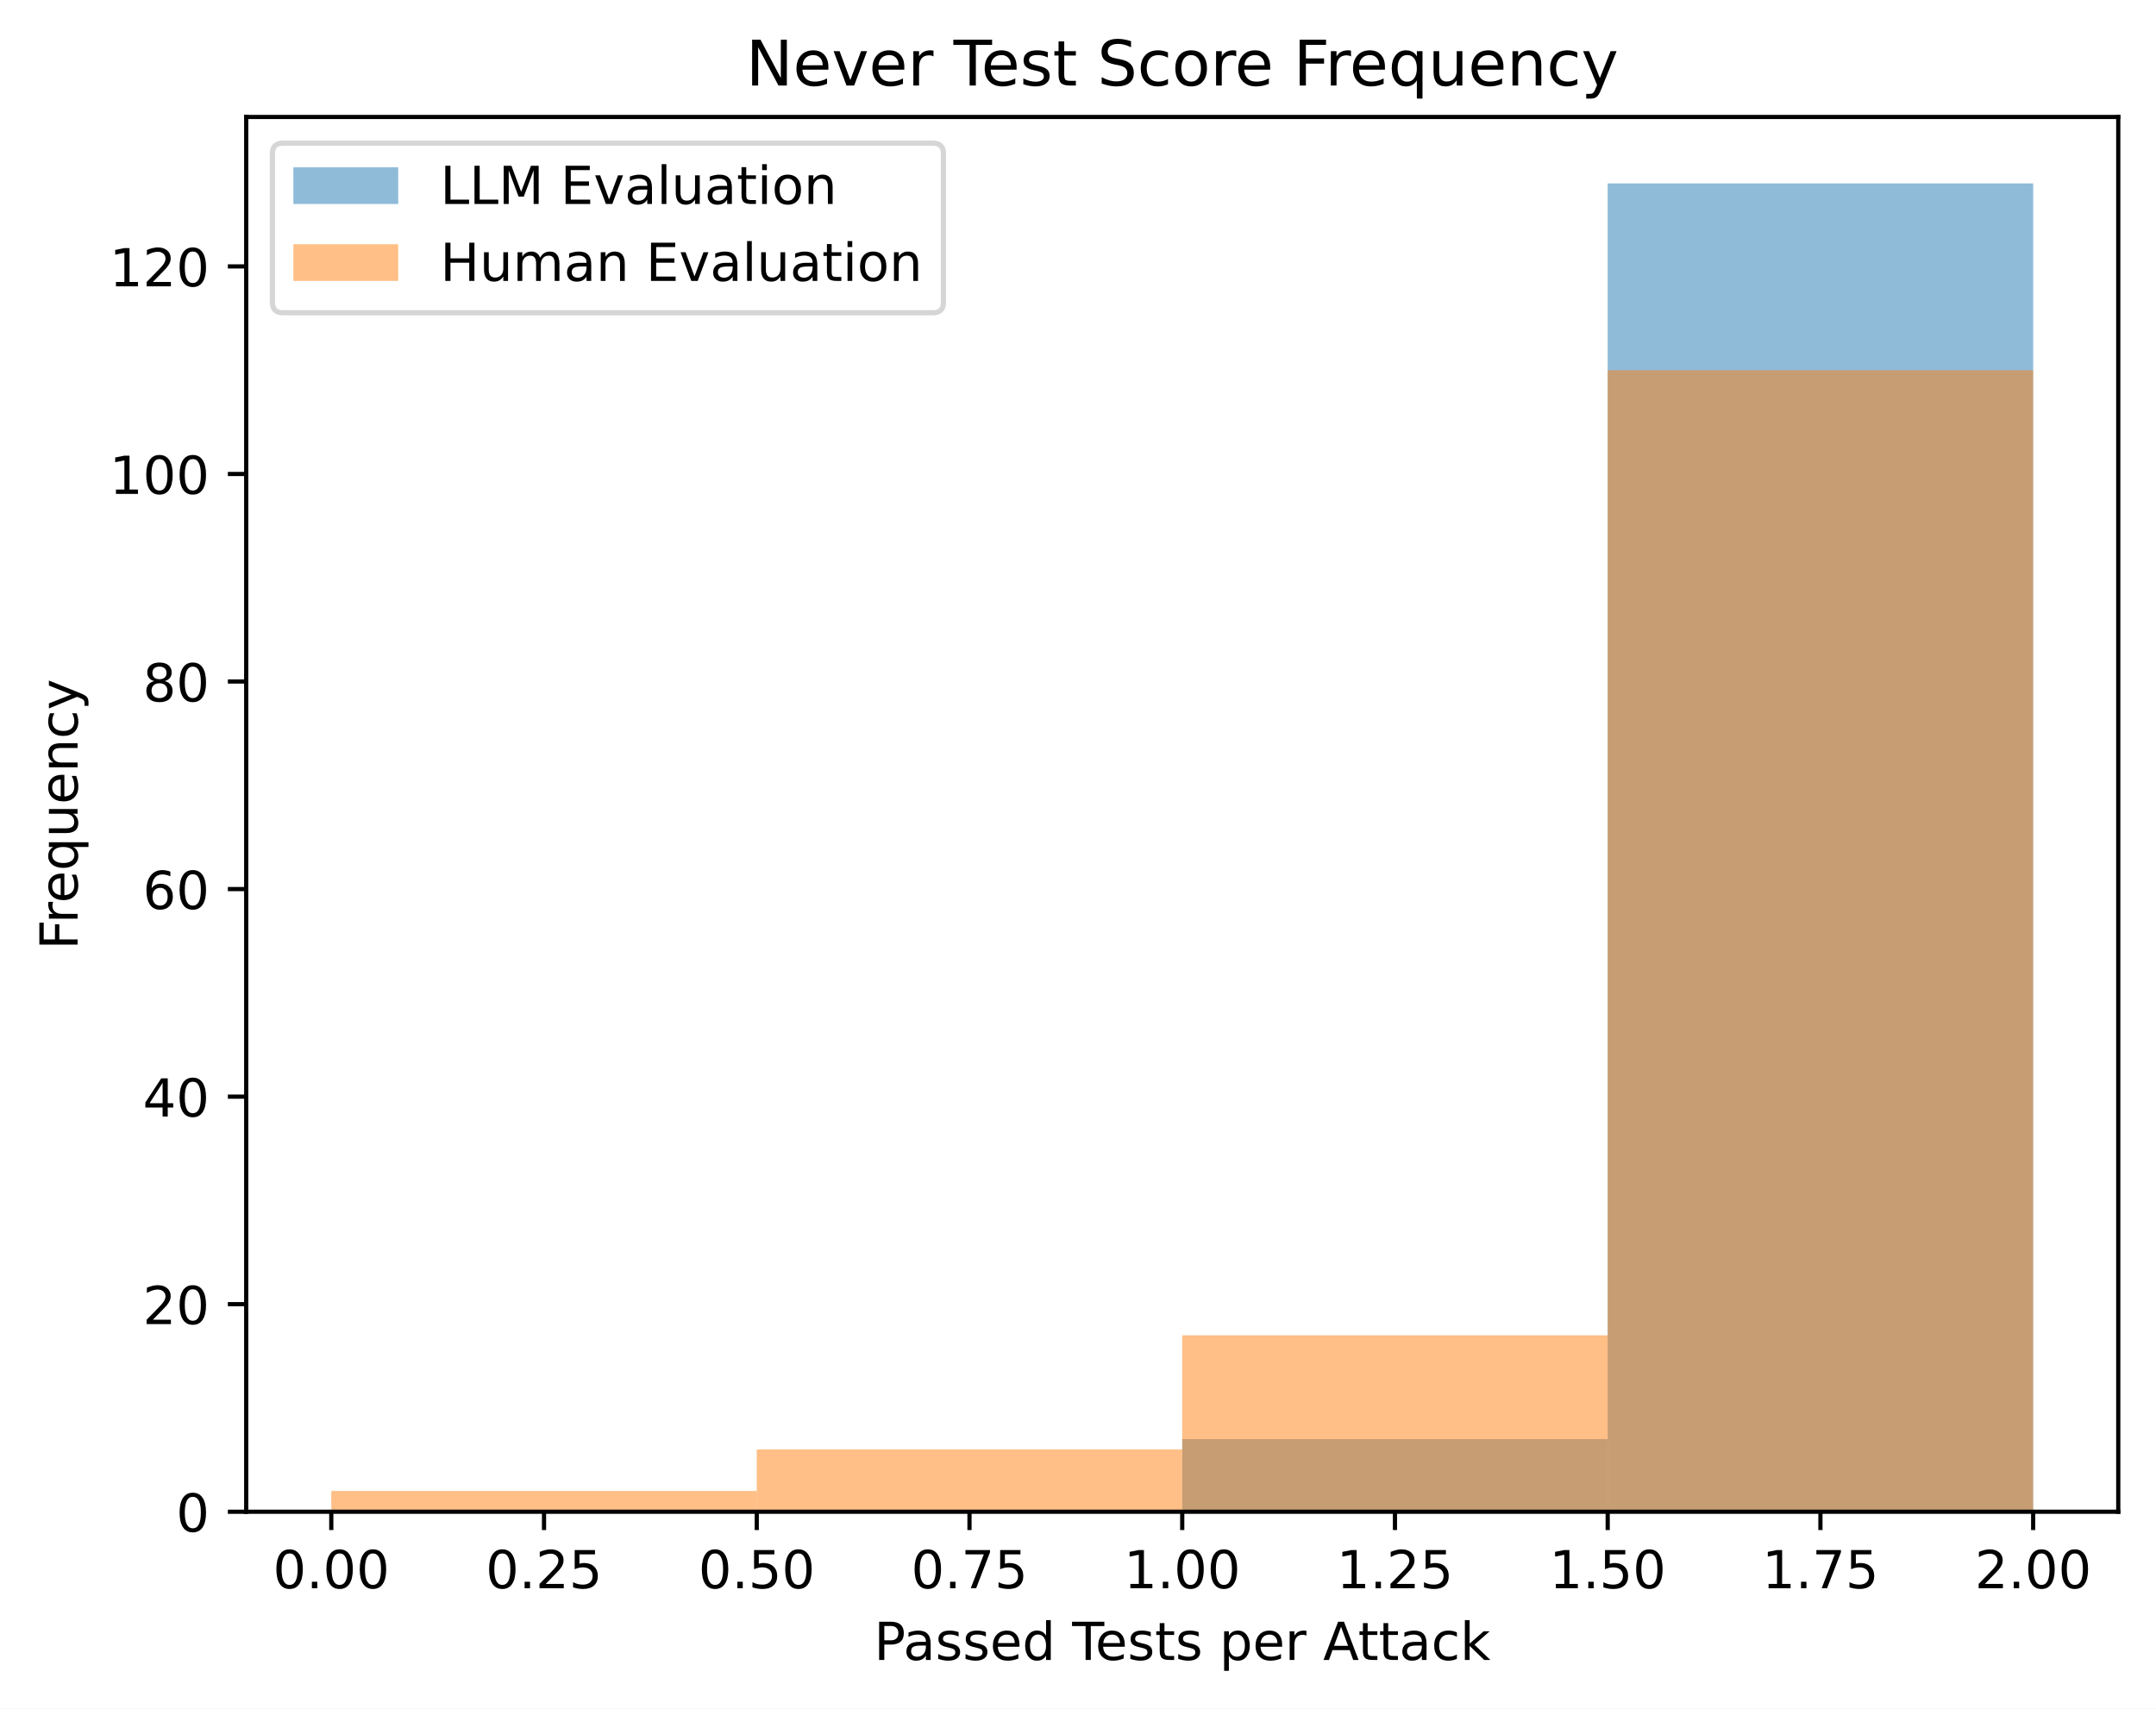
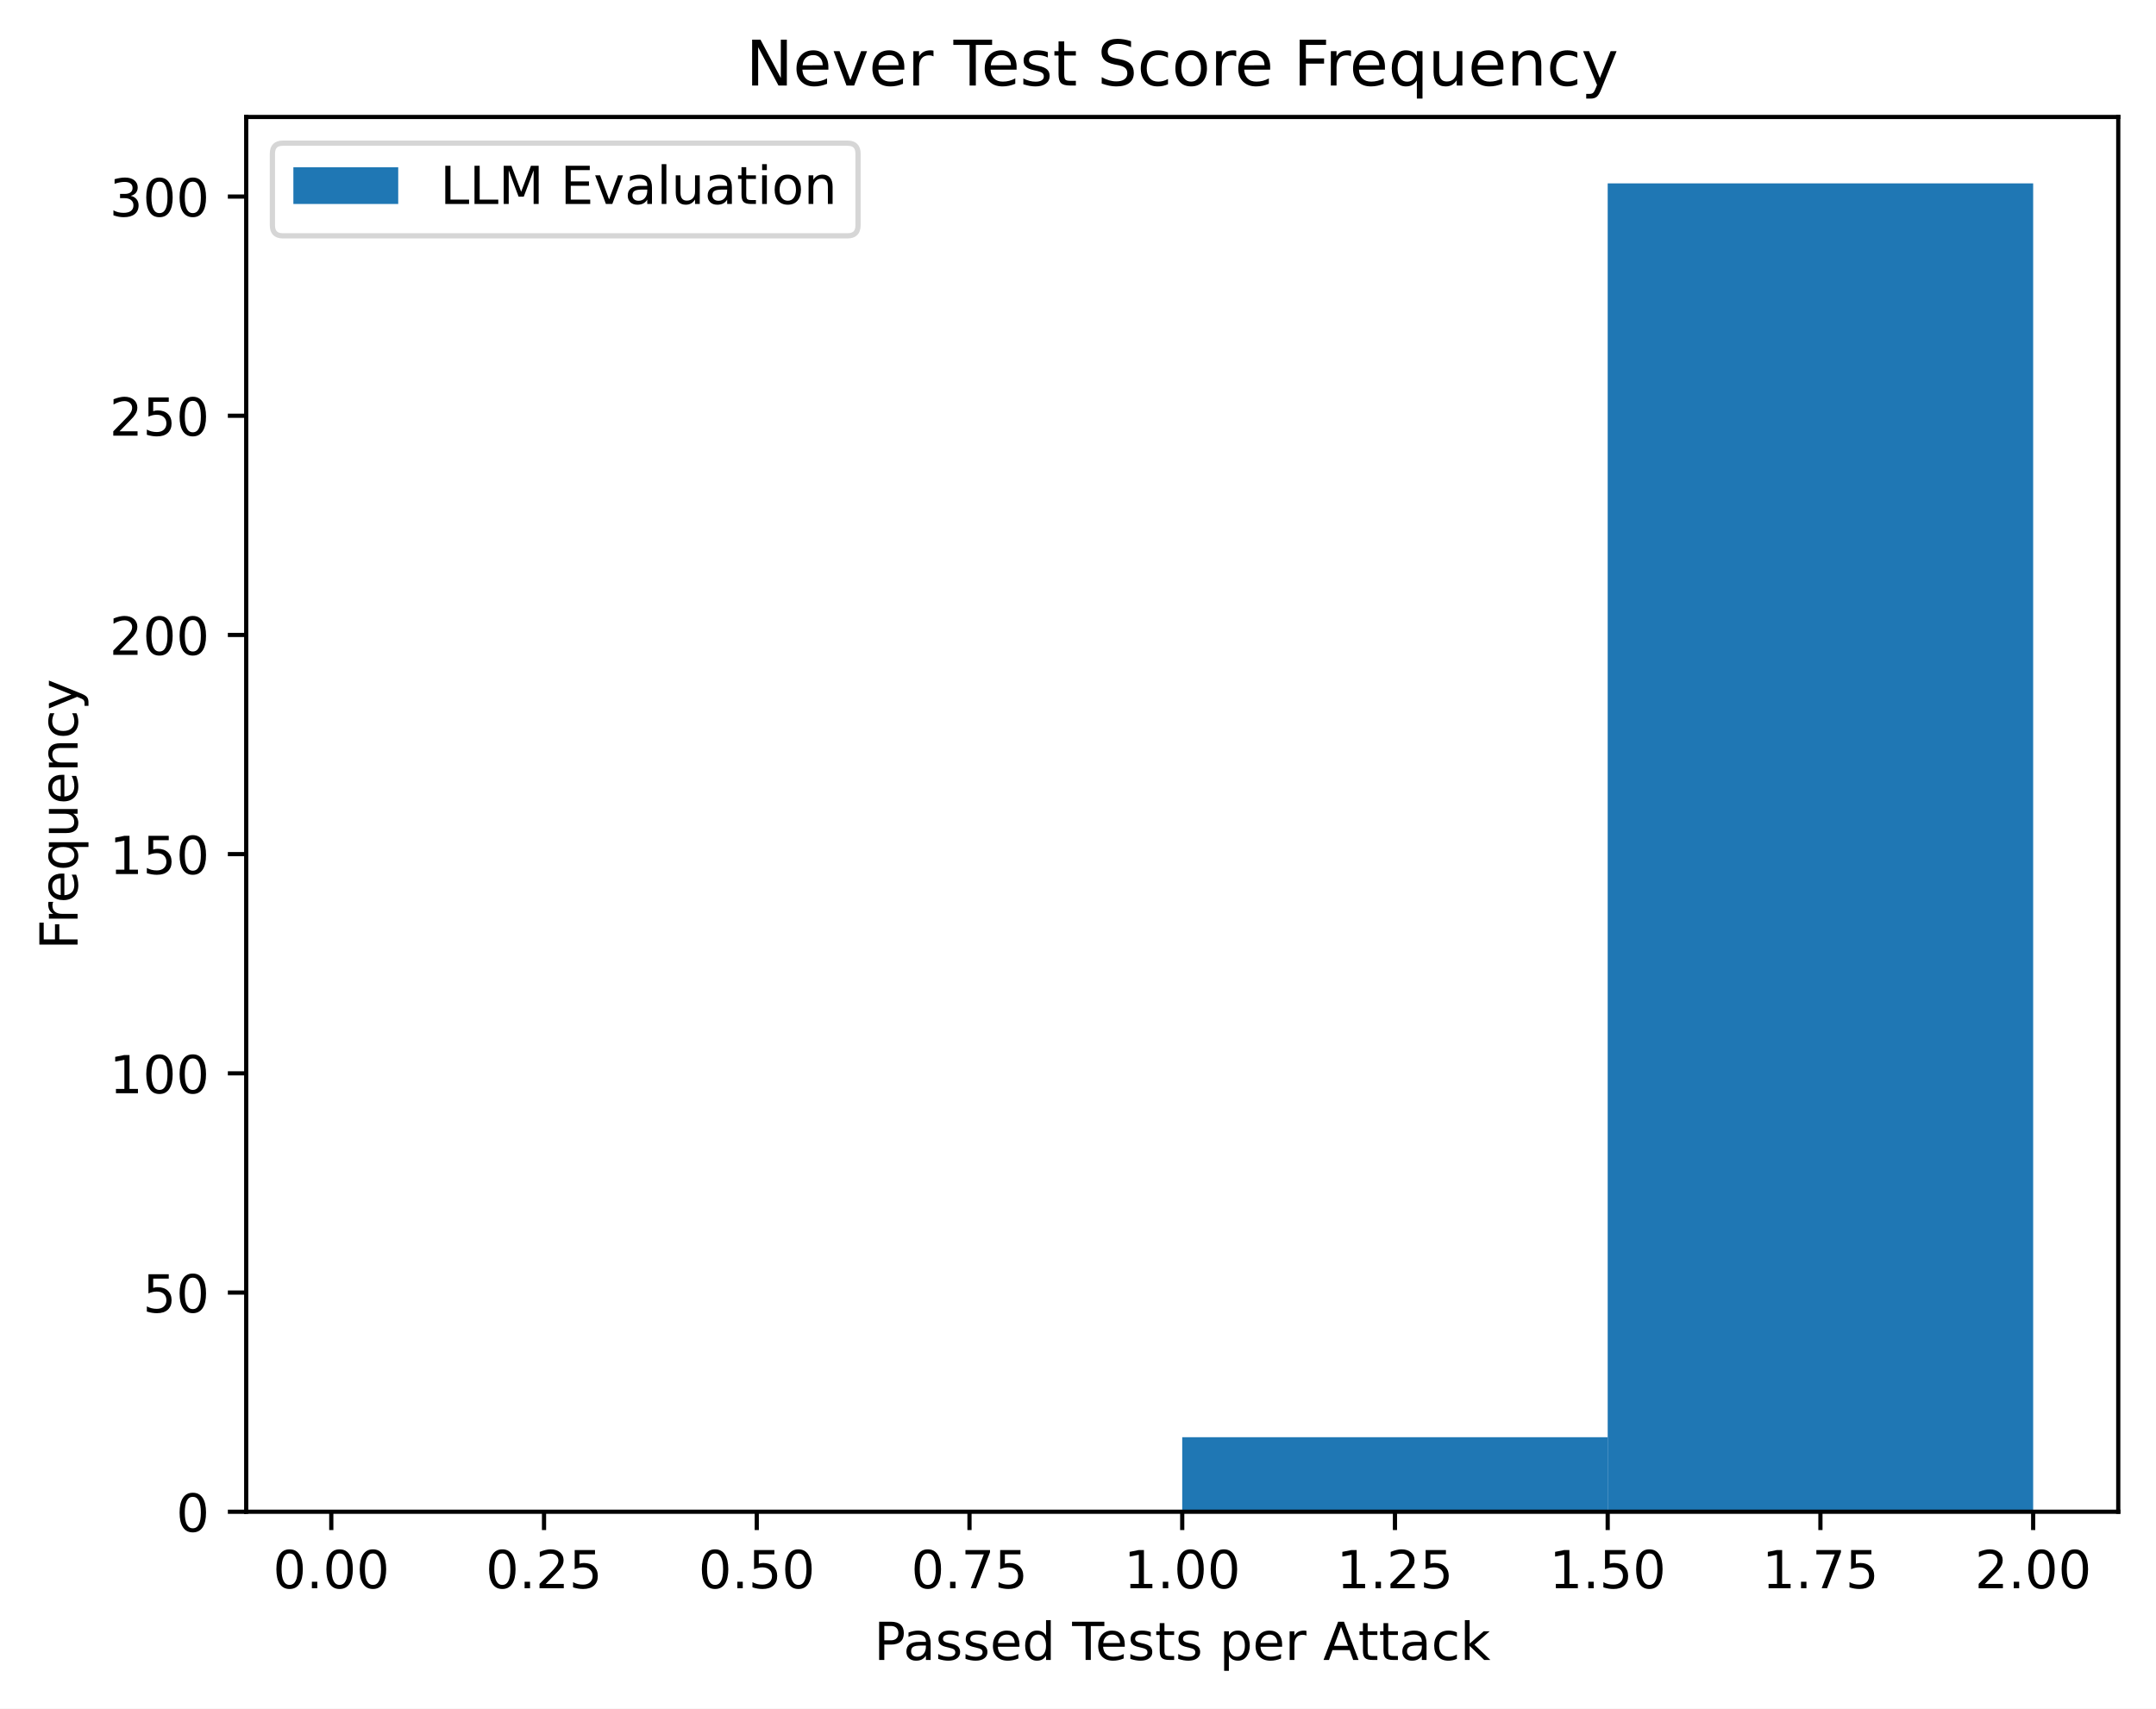
<svg xmlns="http://www.w3.org/2000/svg" xmlns:xlink="http://www.w3.org/1999/xlink" width="411.286pt" height="325.986pt" viewBox="0 0 411.286 325.986" version="1.1">
  <defs>
    <style type="text/css">*{stroke-linejoin: round; stroke-linecap: butt}</style>
  </defs>
  <g id="figure_1">
    <g id="patch_1">
      <path d="M 0 325.986  L 411.286 325.986  L 411.286 0  L 0 0  z " style="fill: #ffffff" />
    </g>
    <g id="axes_1">
      <g id="patch_2">
        <path d="M 46.966 288.43  L 404.086 288.43  L 404.086 22.318  L 46.966 22.318  z " style="fill: #ffffff" />
      </g>
      <g id="patch_3">
-         <path d="M 63.198 288.43  L 144.362 288.43  L 144.362 288.43  L 63.198 288.43  z " clip-path="url(#p477d1be147)" style="fill: #1f77b4; opacity: 0.5" />
+         <path d="M 63.198 288.43  L 144.362 288.43  L 144.362 288.43  L 63.198 288.43  z " clip-path="url(#p16e3750509)" style="fill: #1f77b4" />
      </g>
      <g id="patch_4">
-         <path d="M 144.362 288.43  L 225.526 288.43  L 225.526 288.43  L 144.362 288.43  z " clip-path="url(#p477d1be147)" style="fill: #1f77b4; opacity: 0.5" />
+         <path d="M 144.362 288.43  L 225.526 288.43  L 225.526 288.43  L 144.362 288.43  z " clip-path="url(#p16e3750509)" style="fill: #1f77b4" />
      </g>
      <g id="patch_5">
-         <path d="M 225.526 288.43  L 306.689 288.43  L 306.689 274.57  L 225.526 274.57  z " clip-path="url(#p477d1be147)" style="fill: #1f77b4; opacity: 0.5" />
+         <path d="M 225.526 288.43  L 306.689 288.43  L 306.689 274.211  L 225.526 274.211  z " clip-path="url(#p16e3750509)" style="fill: #1f77b4" />
      </g>
      <g id="patch_6">
-         <path d="M 306.689 288.43  L 387.853 288.43  L 387.853 34.99  L 306.689 34.99  z " clip-path="url(#p477d1be147)" style="fill: #1f77b4; opacity: 0.5" />
-       </g>
-       <g id="patch_7">
-         <path d="M 63.198 288.43  L 144.362 288.43  L 144.362 284.47  L 63.198 284.47  z " clip-path="url(#p477d1be147)" style="fill: #ff7f0e; opacity: 0.5" />
-       </g>
-       <g id="patch_8">
-         <path d="M 144.362 288.43  L 225.526 288.43  L 225.526 276.55  L 144.362 276.55  z " clip-path="url(#p477d1be147)" style="fill: #ff7f0e; opacity: 0.5" />
-       </g>
-       <g id="patch_9">
-         <path d="M 225.526 288.43  L 306.689 288.43  L 306.689 254.77  L 225.526 254.77  z " clip-path="url(#p477d1be147)" style="fill: #ff7f0e; opacity: 0.5" />
-       </g>
-       <g id="patch_10">
-         <path d="M 306.689 288.43  L 387.853 288.43  L 387.853 70.63  L 306.689 70.63  z " clip-path="url(#p477d1be147)" style="fill: #ff7f0e; opacity: 0.5" />
+         <path d="M 306.689 288.43  L 387.853 288.43  L 387.853 34.99  L 306.689 34.99  z " clip-path="url(#p16e3750509)" style="fill: #1f77b4" />
      </g>
      <g id="matplotlib.axis_1">
        <g id="xtick_1">
          <g id="line2d_1">
            <defs>
-               <path id="m9953d034be" d="M 0 0  L 0 3.5  " style="stroke: #000000; stroke-width: 0.8" />
+               <path id="m948e7ffeda" d="M 0 0  L 0 3.5  " style="stroke: #000000; stroke-width: 0.8" />
            </defs>
            <g>
-               <use xlink:href="#m9953d034be" x="63.198" y="288.43" style="stroke: #000000; stroke-width: 0.8" />
+               <use xlink:href="#m948e7ffeda" x="63.198" y="288.43" style="stroke: #000000; stroke-width: 0.8" />
            </g>
          </g>
          <g id="text_1">
            <g transform="translate(52.06554 303.0286) scale(0.1 -0.1)">
              <defs>
                <path id="DejaVuSans-30" d="M 2034 4250  Q 1547 4250 1301 3770  Q 1056 3291 1056 2328  Q 1056 1369 1301 889  Q 1547 409 2034 409  Q 2525 409 2770 889  Q 3016 1369 3016 2328  Q 3016 3291 2770 3770  Q 2525 4250 2034 4250  z M 2034 4750  Q 2819 4750 3233 4129  Q 3647 3509 3647 2328  Q 3647 1150 3233 529  Q 2819 -91 2034 -91  Q 1250 -91 836 529  Q 422 1150 422 2328  Q 422 3509 836 4129  Q 1250 4750 2034 4750  z " transform="scale(0.015625)" />
                <path id="DejaVuSans-2e" d="M 684 794  L 1344 794  L 1344 0  L 684 0  L 684 794  z " transform="scale(0.015625)" />
              </defs>
              <use xlink:href="#DejaVuSans-30" />
              <use xlink:href="#DejaVuSans-2e" transform="translate(63.62305 0)" />
              <use xlink:href="#DejaVuSans-30" transform="translate(95.41016 0)" />
              <use xlink:href="#DejaVuSans-30" transform="translate(159.0332 0)" />
            </g>
          </g>
        </g>
        <g id="xtick_2">
          <g id="line2d_2">
            <g>
-               <use xlink:href="#m9953d034be" x="103.78" y="288.43" style="stroke: #000000; stroke-width: 0.8" />
+               <use xlink:href="#m948e7ffeda" x="103.78" y="288.43" style="stroke: #000000; stroke-width: 0.8" />
            </g>
          </g>
          <g id="text_2">
            <g transform="translate(92.64736 303.0286) scale(0.1 -0.1)">
              <defs>
                <path id="DejaVuSans-32" d="M 1228 531  L 3431 531  L 3431 0  L 469 0  L 469 531  Q 828 903 1448 1529  Q 2069 2156 2228 2338  Q 2531 2678 2651 2914  Q 2772 3150 2772 3378  Q 2772 3750 2511 3984  Q 2250 4219 1831 4219  Q 1534 4219 1204 4116  Q 875 4013 500 3803  L 500 4441  Q 881 4594 1212 4672  Q 1544 4750 1819 4750  Q 2544 4750 2975 4387  Q 3406 4025 3406 3419  Q 3406 3131 3298 2873  Q 3191 2616 2906 2266  Q 2828 2175 2409 1742  Q 1991 1309 1228 531  z " transform="scale(0.015625)" />
                <path id="DejaVuSans-35" d="M 691 4666  L 3169 4666  L 3169 4134  L 1269 4134  L 1269 2991  Q 1406 3038 1543 3061  Q 1681 3084 1819 3084  Q 2600 3084 3056 2656  Q 3513 2228 3513 1497  Q 3513 744 3044 326  Q 2575 -91 1722 -91  Q 1428 -91 1123 -41  Q 819 9 494 109  L 494 744  Q 775 591 1075 516  Q 1375 441 1709 441  Q 2250 441 2565 725  Q 2881 1009 2881 1497  Q 2881 1984 2565 2268  Q 2250 2553 1709 2553  Q 1456 2553 1204 2497  Q 953 2441 691 2322  L 691 4666  z " transform="scale(0.015625)" />
              </defs>
              <use xlink:href="#DejaVuSans-30" />
              <use xlink:href="#DejaVuSans-2e" transform="translate(63.62305 0)" />
              <use xlink:href="#DejaVuSans-32" transform="translate(95.41016 0)" />
              <use xlink:href="#DejaVuSans-35" transform="translate(159.0332 0)" />
            </g>
          </g>
        </g>
        <g id="xtick_3">
          <g id="line2d_3">
            <g>
-               <use xlink:href="#m9953d034be" x="144.362" y="288.43" style="stroke: #000000; stroke-width: 0.8" />
+               <use xlink:href="#m948e7ffeda" x="144.362" y="288.43" style="stroke: #000000; stroke-width: 0.8" />
            </g>
          </g>
          <g id="text_3">
            <g transform="translate(133.2292 303.0286) scale(0.1 -0.1)">
              <use xlink:href="#DejaVuSans-30" />
              <use xlink:href="#DejaVuSans-2e" transform="translate(63.62305 0)" />
              <use xlink:href="#DejaVuSans-35" transform="translate(95.41016 0)" />
              <use xlink:href="#DejaVuSans-30" transform="translate(159.0332 0)" />
            </g>
          </g>
        </g>
        <g id="xtick_4">
          <g id="line2d_4">
            <g>
-               <use xlink:href="#m9953d034be" x="184.944" y="288.43" style="stroke: #000000; stroke-width: 0.8" />
+               <use xlink:href="#m948e7ffeda" x="184.944" y="288.43" style="stroke: #000000; stroke-width: 0.8" />
            </g>
          </g>
          <g id="text_4">
            <g transform="translate(173.811 303.0286) scale(0.1 -0.1)">
              <defs>
                <path id="DejaVuSans-37" d="M 525 4666  L 3525 4666  L 3525 4397  L 1831 0  L 1172 0  L 2766 4134  L 525 4134  L 525 4666  z " transform="scale(0.015625)" />
              </defs>
              <use xlink:href="#DejaVuSans-30" />
              <use xlink:href="#DejaVuSans-2e" transform="translate(63.62305 0)" />
              <use xlink:href="#DejaVuSans-37" transform="translate(95.41016 0)" />
              <use xlink:href="#DejaVuSans-35" transform="translate(159.0332 0)" />
            </g>
          </g>
        </g>
        <g id="xtick_5">
          <g id="line2d_5">
            <g>
-               <use xlink:href="#m9953d034be" x="225.526" y="288.43" style="stroke: #000000; stroke-width: 0.8" />
+               <use xlink:href="#m948e7ffeda" x="225.526" y="288.43" style="stroke: #000000; stroke-width: 0.8" />
            </g>
          </g>
          <g id="text_5">
            <g transform="translate(214.3928 303.0286) scale(0.1 -0.1)">
              <defs>
                <path id="DejaVuSans-31" d="M 794 531  L 1825 531  L 1825 4091  L 703 3866  L 703 4441  L 1819 4666  L 2450 4666  L 2450 531  L 3481 531  L 3481 0  L 794 0  L 794 531  z " transform="scale(0.015625)" />
              </defs>
              <use xlink:href="#DejaVuSans-31" />
              <use xlink:href="#DejaVuSans-2e" transform="translate(63.62305 0)" />
              <use xlink:href="#DejaVuSans-30" transform="translate(95.41016 0)" />
              <use xlink:href="#DejaVuSans-30" transform="translate(159.0332 0)" />
            </g>
          </g>
        </g>
        <g id="xtick_6">
          <g id="line2d_6">
            <g>
-               <use xlink:href="#m9953d034be" x="266.107" y="288.43" style="stroke: #000000; stroke-width: 0.8" />
+               <use xlink:href="#m948e7ffeda" x="266.107" y="288.43" style="stroke: #000000; stroke-width: 0.8" />
            </g>
          </g>
          <g id="text_6">
            <g transform="translate(254.9746 303.0286) scale(0.1 -0.1)">
              <use xlink:href="#DejaVuSans-31" />
              <use xlink:href="#DejaVuSans-2e" transform="translate(63.62305 0)" />
              <use xlink:href="#DejaVuSans-32" transform="translate(95.41016 0)" />
              <use xlink:href="#DejaVuSans-35" transform="translate(159.0332 0)" />
            </g>
          </g>
        </g>
        <g id="xtick_7">
          <g id="line2d_7">
            <g>
-               <use xlink:href="#m9953d034be" x="306.689" y="288.43" style="stroke: #000000; stroke-width: 0.8" />
+               <use xlink:href="#m948e7ffeda" x="306.689" y="288.43" style="stroke: #000000; stroke-width: 0.8" />
            </g>
          </g>
          <g id="text_7">
            <g transform="translate(295.5564 303.0286) scale(0.1 -0.1)">
              <use xlink:href="#DejaVuSans-31" />
              <use xlink:href="#DejaVuSans-2e" transform="translate(63.62305 0)" />
              <use xlink:href="#DejaVuSans-35" transform="translate(95.41016 0)" />
              <use xlink:href="#DejaVuSans-30" transform="translate(159.0332 0)" />
            </g>
          </g>
        </g>
        <g id="xtick_8">
          <g id="line2d_8">
            <g>
-               <use xlink:href="#m9953d034be" x="347.271" y="288.43" style="stroke: #000000; stroke-width: 0.8" />
+               <use xlink:href="#m948e7ffeda" x="347.271" y="288.43" style="stroke: #000000; stroke-width: 0.8" />
            </g>
          </g>
          <g id="text_8">
            <g transform="translate(336.1383 303.0286) scale(0.1 -0.1)">
              <use xlink:href="#DejaVuSans-31" />
              <use xlink:href="#DejaVuSans-2e" transform="translate(63.62305 0)" />
              <use xlink:href="#DejaVuSans-37" transform="translate(95.41016 0)" />
              <use xlink:href="#DejaVuSans-35" transform="translate(159.0332 0)" />
            </g>
          </g>
        </g>
        <g id="xtick_9">
          <g id="line2d_9">
            <g>
-               <use xlink:href="#m9953d034be" x="387.853" y="288.43" style="stroke: #000000; stroke-width: 0.8" />
+               <use xlink:href="#m948e7ffeda" x="387.853" y="288.43" style="stroke: #000000; stroke-width: 0.8" />
            </g>
          </g>
          <g id="text_9">
            <g transform="translate(376.7201 303.0286) scale(0.1 -0.1)">
              <use xlink:href="#DejaVuSans-32" />
              <use xlink:href="#DejaVuSans-2e" transform="translate(63.62305 0)" />
              <use xlink:href="#DejaVuSans-30" transform="translate(95.41016 0)" />
              <use xlink:href="#DejaVuSans-30" transform="translate(159.0332 0)" />
            </g>
          </g>
        </g>
        <g id="text_10">
          <g transform="translate(166.7264 316.7067) scale(0.1 -0.1)">
            <defs>
              <path id="DejaVuSans-50" d="M 1259 4147  L 1259 2394  L 2053 2394  Q 2494 2394 2734 2622  Q 2975 2850 2975 3272  Q 2975 3691 2734 3919  Q 2494 4147 2053 4147  L 1259 4147  z M 628 4666  L 2053 4666  Q 2838 4666 3239 4311  Q 3641 3956 3641 3272  Q 3641 2581 3239 2228  Q 2838 1875 2053 1875  L 1259 1875  L 1259 0  L 628 0  L 628 4666  z " transform="scale(0.015625)" />
              <path id="DejaVuSans-61" d="M 2194 1759  Q 1497 1759 1228 1600  Q 959 1441 959 1056  Q 959 750 1161 570  Q 1363 391 1709 391  Q 2188 391 2477 730  Q 2766 1069 2766 1631  L 2766 1759  L 2194 1759  z M 3341 1997  L 3341 0  L 2766 0  L 2766 531  Q 2569 213 2275 61  Q 1981 -91 1556 -91  Q 1019 -91 701 211  Q 384 513 384 1019  Q 384 1609 779 1909  Q 1175 2209 1959 2209  L 2766 2209  L 2766 2266  Q 2766 2663 2505 2880  Q 2244 3097 1772 3097  Q 1472 3097 1187 3025  Q 903 2953 641 2809  L 641 3341  Q 956 3463 1253 3523  Q 1550 3584 1831 3584  Q 2591 3584 2966 3190  Q 3341 2797 3341 1997  z " transform="scale(0.015625)" />
              <path id="DejaVuSans-73" d="M 2834 3397  L 2834 2853  Q 2591 2978 2328 3040  Q 2066 3103 1784 3103  Q 1356 3103 1142 2972  Q 928 2841 928 2578  Q 928 2378 1081 2264  Q 1234 2150 1697 2047  L 1894 2003  Q 2506 1872 2764 1633  Q 3022 1394 3022 966  Q 3022 478 2636 193  Q 2250 -91 1575 -91  Q 1294 -91 989 -36  Q 684 19 347 128  L 347 722  Q 666 556 975 473  Q 1284 391 1588 391  Q 1994 391 2212 530  Q 2431 669 2431 922  Q 2431 1156 2273 1281  Q 2116 1406 1581 1522  L 1381 1569  Q 847 1681 609 1914  Q 372 2147 372 2553  Q 372 3047 722 3315  Q 1072 3584 1716 3584  Q 2034 3584 2315 3537  Q 2597 3491 2834 3397  z " transform="scale(0.015625)" />
              <path id="DejaVuSans-65" d="M 3597 1894  L 3597 1613  L 953 1613  Q 991 1019 1311 708  Q 1631 397 2203 397  Q 2534 397 2845 478  Q 3156 559 3463 722  L 3463 178  Q 3153 47 2828 -22  Q 2503 -91 2169 -91  Q 1331 -91 842 396  Q 353 884 353 1716  Q 353 2575 817 3079  Q 1281 3584 2069 3584  Q 2775 3584 3186 3129  Q 3597 2675 3597 1894  z M 3022 2063  Q 3016 2534 2758 2815  Q 2500 3097 2075 3097  Q 1594 3097 1305 2825  Q 1016 2553 972 2059  L 3022 2063  z " transform="scale(0.015625)" />
              <path id="DejaVuSans-64" d="M 2906 2969  L 2906 4863  L 3481 4863  L 3481 0  L 2906 0  L 2906 525  Q 2725 213 2448 61  Q 2172 -91 1784 -91  Q 1150 -91 751 415  Q 353 922 353 1747  Q 353 2572 751 3078  Q 1150 3584 1784 3584  Q 2172 3584 2448 3432  Q 2725 3281 2906 2969  z M 947 1747  Q 947 1113 1208 752  Q 1469 391 1925 391  Q 2381 391 2643 752  Q 2906 1113 2906 1747  Q 2906 2381 2643 2742  Q 2381 3103 1925 3103  Q 1469 3103 1208 2742  Q 947 2381 947 1747  z " transform="scale(0.015625)" />
              <path id="DejaVuSans-20" transform="scale(0.015625)" />
              <path id="DejaVuSans-54" d="M -19 4666  L 3928 4666  L 3928 4134  L 2272 4134  L 2272 0  L 1638 0  L 1638 4134  L -19 4134  L -19 4666  z " transform="scale(0.015625)" />
              <path id="DejaVuSans-74" d="M 1172 4494  L 1172 3500  L 2356 3500  L 2356 3053  L 1172 3053  L 1172 1153  Q 1172 725 1289 603  Q 1406 481 1766 481  L 2356 481  L 2356 0  L 1766 0  Q 1100 0 847 248  Q 594 497 594 1153  L 594 3053  L 172 3053  L 172 3500  L 594 3500  L 594 4494  L 1172 4494  z " transform="scale(0.015625)" />
              <path id="DejaVuSans-70" d="M 1159 525  L 1159 -1331  L 581 -1331  L 581 3500  L 1159 3500  L 1159 2969  Q 1341 3281 1617 3432  Q 1894 3584 2278 3584  Q 2916 3584 3314 3078  Q 3713 2572 3713 1747  Q 3713 922 3314 415  Q 2916 -91 2278 -91  Q 1894 -91 1617 61  Q 1341 213 1159 525  z M 3116 1747  Q 3116 2381 2855 2742  Q 2594 3103 2138 3103  Q 1681 3103 1420 2742  Q 1159 2381 1159 1747  Q 1159 1113 1420 752  Q 1681 391 2138 391  Q 2594 391 2855 752  Q 3116 1113 3116 1747  z " transform="scale(0.015625)" />
              <path id="DejaVuSans-72" d="M 2631 2963  Q 2534 3019 2420 3045  Q 2306 3072 2169 3072  Q 1681 3072 1420 2755  Q 1159 2438 1159 1844  L 1159 0  L 581 0  L 581 3500  L 1159 3500  L 1159 2956  Q 1341 3275 1631 3429  Q 1922 3584 2338 3584  Q 2397 3584 2469 3576  Q 2541 3569 2628 3553  L 2631 2963  z " transform="scale(0.015625)" />
              <path id="DejaVuSans-41" d="M 2188 4044  L 1331 1722  L 3047 1722  L 2188 4044  z M 1831 4666  L 2547 4666  L 4325 0  L 3669 0  L 3244 1197  L 1141 1197  L 716 0  L 50 0  L 1831 4666  z " transform="scale(0.015625)" />
              <path id="DejaVuSans-63" d="M 3122 3366  L 3122 2828  Q 2878 2963 2633 3030  Q 2388 3097 2138 3097  Q 1578 3097 1268 2742  Q 959 2388 959 1747  Q 959 1106 1268 751  Q 1578 397 2138 397  Q 2388 397 2633 464  Q 2878 531 3122 666  L 3122 134  Q 2881 22 2623 -34  Q 2366 -91 2075 -91  Q 1284 -91 818 406  Q 353 903 353 1747  Q 353 2603 823 3093  Q 1294 3584 2113 3584  Q 2378 3584 2631 3529  Q 2884 3475 3122 3366  z " transform="scale(0.015625)" />
              <path id="DejaVuSans-6b" d="M 581 4863  L 1159 4863  L 1159 1991  L 2875 3500  L 3609 3500  L 1753 1863  L 3688 0  L 2938 0  L 1159 1709  L 1159 0  L 581 0  L 581 4863  z " transform="scale(0.015625)" />
            </defs>
            <use xlink:href="#DejaVuSans-50" />
            <use xlink:href="#DejaVuSans-61" transform="translate(55.80273 0)" />
            <use xlink:href="#DejaVuSans-73" transform="translate(117.082 0)" />
            <use xlink:href="#DejaVuSans-73" transform="translate(169.1816 0)" />
            <use xlink:href="#DejaVuSans-65" transform="translate(221.2812 0)" />
            <use xlink:href="#DejaVuSans-64" transform="translate(282.8047 0)" />
            <use xlink:href="#DejaVuSans-20" transform="translate(346.2812 0)" />
            <use xlink:href="#DejaVuSans-54" transform="translate(378.0684 0)" />
            <use xlink:href="#DejaVuSans-65" transform="translate(422.1523 0)" />
            <use xlink:href="#DejaVuSans-73" transform="translate(483.6758 0)" />
            <use xlink:href="#DejaVuSans-74" transform="translate(535.7754 0)" />
            <use xlink:href="#DejaVuSans-73" transform="translate(574.9844 0)" />
            <use xlink:href="#DejaVuSans-20" transform="translate(627.084 0)" />
            <use xlink:href="#DejaVuSans-70" transform="translate(658.8711 0)" />
            <use xlink:href="#DejaVuSans-65" transform="translate(722.3477 0)" />
            <use xlink:href="#DejaVuSans-72" transform="translate(783.8711 0)" />
            <use xlink:href="#DejaVuSans-20" transform="translate(824.9844 0)" />
            <use xlink:href="#DejaVuSans-41" transform="translate(856.7715 0)" />
            <use xlink:href="#DejaVuSans-74" transform="translate(923.4297 0)" />
            <use xlink:href="#DejaVuSans-74" transform="translate(962.6387 0)" />
            <use xlink:href="#DejaVuSans-61" transform="translate(1001.848 0)" />
            <use xlink:href="#DejaVuSans-63" transform="translate(1063.127 0)" />
            <use xlink:href="#DejaVuSans-6b" transform="translate(1118.107 0)" />
          </g>
        </g>
      </g>
      <g id="matplotlib.axis_2">
        <g id="ytick_1">
          <g id="line2d_10">
            <defs>
-               <path id="mef7eea4295" d="M 0 0  L -3.5 0  " style="stroke: #000000; stroke-width: 0.8" />
+               <path id="m4607c3ecc8" d="M 0 0  L -3.5 0  " style="stroke: #000000; stroke-width: 0.8" />
            </defs>
            <g>
-               <use xlink:href="#mef7eea4295" x="46.966" y="288.43" style="stroke: #000000; stroke-width: 0.8" />
+               <use xlink:href="#m4607c3ecc8" x="46.966" y="288.43" style="stroke: #000000; stroke-width: 0.8" />
            </g>
          </g>
          <g id="text_11">
            <g transform="translate(33.60312 292.2293) scale(0.1 -0.1)">
              <use xlink:href="#DejaVuSans-30" />
            </g>
          </g>
        </g>
        <g id="ytick_2">
          <g id="line2d_11">
            <g>
-               <use xlink:href="#mef7eea4295" x="46.966" y="248.83" style="stroke: #000000; stroke-width: 0.8" />
+               <use xlink:href="#m4607c3ecc8" x="46.966" y="246.608" style="stroke: #000000; stroke-width: 0.8" />
            </g>
          </g>
          <g id="text_12">
-             <g transform="translate(27.24063 252.6293) scale(0.1 -0.1)">
+             <g transform="translate(27.24063 250.4076) scale(0.1 -0.1)">
+               <use xlink:href="#DejaVuSans-35" />
+               <use xlink:href="#DejaVuSans-30" transform="translate(63.62305 0)" />
+             </g>
+           </g>
+         </g>
+         <g id="ytick_3">
+           <g id="line2d_12">
+             <g>
+               <use xlink:href="#m4607c3ecc8" x="46.966" y="204.787" style="stroke: #000000; stroke-width: 0.8" />
+             </g>
+           </g>
+           <g id="text_13">
+             <g transform="translate(20.87813 208.5858) scale(0.1 -0.1)">
+               <use xlink:href="#DejaVuSans-31" />
+               <use xlink:href="#DejaVuSans-30" transform="translate(63.62305 0)" />
+               <use xlink:href="#DejaVuSans-30" transform="translate(127.2461 0)" />
+             </g>
+           </g>
+         </g>
+         <g id="ytick_4">
+           <g id="line2d_13">
+             <g>
+               <use xlink:href="#m4607c3ecc8" x="46.966" y="162.965" style="stroke: #000000; stroke-width: 0.8" />
+             </g>
+           </g>
+           <g id="text_14">
+             <g transform="translate(20.87813 166.764) scale(0.1 -0.1)">
+               <use xlink:href="#DejaVuSans-31" />
+               <use xlink:href="#DejaVuSans-35" transform="translate(63.62305 0)" />
+               <use xlink:href="#DejaVuSans-30" transform="translate(127.2461 0)" />
+             </g>
+           </g>
+         </g>
+         <g id="ytick_5">
+           <g id="line2d_14">
+             <g>
+               <use xlink:href="#m4607c3ecc8" x="46.966" y="121.143" style="stroke: #000000; stroke-width: 0.8" />
+             </g>
+           </g>
+           <g id="text_15">
+             <g transform="translate(20.87813 124.9422) scale(0.1 -0.1)">
              <use xlink:href="#DejaVuSans-32" />
              <use xlink:href="#DejaVuSans-30" transform="translate(63.62305 0)" />
-             </g>
-           </g>
-         </g>
-         <g id="ytick_3">
-           <g id="line2d_12">
-             <g>
-               <use xlink:href="#mef7eea4295" x="46.966" y="209.23" style="stroke: #000000; stroke-width: 0.8" />
-             </g>
-           </g>
-           <g id="text_13">
-             <g transform="translate(27.24063 213.0293) scale(0.1 -0.1)">
-               <defs>
-                 <path id="DejaVuSans-34" d="M 2419 4116  L 825 1625  L 2419 1625  L 2419 4116  z M 2253 4666  L 3047 4666  L 3047 1625  L 3713 1625  L 3713 1100  L 3047 1100  L 3047 0  L 2419 0  L 2419 1100  L 313 1100  L 313 1709  L 2253 4666  z " transform="scale(0.015625)" />
-               </defs>
-               <use xlink:href="#DejaVuSans-34" />
-               <use xlink:href="#DejaVuSans-30" transform="translate(63.62305 0)" />
-             </g>
-           </g>
-         </g>
-         <g id="ytick_4">
-           <g id="line2d_13">
-             <g>
-               <use xlink:href="#mef7eea4295" x="46.966" y="169.63" style="stroke: #000000; stroke-width: 0.8" />
-             </g>
-           </g>
-           <g id="text_14">
-             <g transform="translate(27.24063 173.4293) scale(0.1 -0.1)">
-               <defs>
-                 <path id="DejaVuSans-36" d="M 2113 2584  Q 1688 2584 1439 2293  Q 1191 2003 1191 1497  Q 1191 994 1439 701  Q 1688 409 2113 409  Q 2538 409 2786 701  Q 3034 994 3034 1497  Q 3034 2003 2786 2293  Q 2538 2584 2113 2584  z M 3366 4563  L 3366 3988  Q 3128 4100 2886 4159  Q 2644 4219 2406 4219  Q 1781 4219 1451 3797  Q 1122 3375 1075 2522  Q 1259 2794 1537 2939  Q 1816 3084 2150 3084  Q 2853 3084 3261 2657  Q 3669 2231 3669 1497  Q 3669 778 3244 343  Q 2819 -91 2113 -91  Q 1303 -91 875 529  Q 447 1150 447 2328  Q 447 3434 972 4092  Q 1497 4750 2381 4750  Q 2619 4750 2861 4703  Q 3103 4656 3366 4563  z " transform="scale(0.015625)" />
-               </defs>
-               <use xlink:href="#DejaVuSans-36" />
-               <use xlink:href="#DejaVuSans-30" transform="translate(63.62305 0)" />
-             </g>
-           </g>
-         </g>
-         <g id="ytick_5">
-           <g id="line2d_14">
-             <g>
-               <use xlink:href="#mef7eea4295" x="46.966" y="130.03" style="stroke: #000000; stroke-width: 0.8" />
-             </g>
-           </g>
-           <g id="text_15">
-             <g transform="translate(27.24063 133.8293) scale(0.1 -0.1)">
-               <defs>
-                 <path id="DejaVuSans-38" d="M 2034 2216  Q 1584 2216 1326 1975  Q 1069 1734 1069 1313  Q 1069 891 1326 650  Q 1584 409 2034 409  Q 2484 409 2743 651  Q 3003 894 3003 1313  Q 3003 1734 2745 1975  Q 2488 2216 2034 2216  z M 1403 2484  Q 997 2584 770 2862  Q 544 3141 544 3541  Q 544 4100 942 4425  Q 1341 4750 2034 4750  Q 2731 4750 3128 4425  Q 3525 4100 3525 3541  Q 3525 3141 3298 2862  Q 3072 2584 2669 2484  Q 3125 2378 3379 2068  Q 3634 1759 3634 1313  Q 3634 634 3220 271  Q 2806 -91 2034 -91  Q 1263 -91 848 271  Q 434 634 434 1313  Q 434 1759 690 2068  Q 947 2378 1403 2484  z M 1172 3481  Q 1172 3119 1398 2916  Q 1625 2713 2034 2713  Q 2441 2713 2670 2916  Q 2900 3119 2900 3481  Q 2900 3844 2670 4047  Q 2441 4250 2034 4250  Q 1625 4250 1398 4047  Q 1172 3844 1172 3481  z " transform="scale(0.015625)" />
-               </defs>
-               <use xlink:href="#DejaVuSans-38" />
-               <use xlink:href="#DejaVuSans-30" transform="translate(63.62305 0)" />
+               <use xlink:href="#DejaVuSans-30" transform="translate(127.2461 0)" />
            </g>
          </g>
        </g>
        <g id="ytick_6">
          <g id="line2d_15">
            <g>
-               <use xlink:href="#mef7eea4295" x="46.966" y="90.43" style="stroke: #000000; stroke-width: 0.8" />
+               <use xlink:href="#m4607c3ecc8" x="46.966" y="79.321" style="stroke: #000000; stroke-width: 0.8" />
            </g>
          </g>
          <g id="text_16">
-             <g transform="translate(20.87813 94.22934) scale(0.1 -0.1)">
-               <use xlink:href="#DejaVuSans-31" />
-               <use xlink:href="#DejaVuSans-30" transform="translate(63.62305 0)" />
+             <g transform="translate(20.87813 83.12043) scale(0.1 -0.1)">
+               <use xlink:href="#DejaVuSans-32" />
+               <use xlink:href="#DejaVuSans-35" transform="translate(63.62305 0)" />
              <use xlink:href="#DejaVuSans-30" transform="translate(127.2461 0)" />
            </g>
          </g>
        </g>
        <g id="ytick_7">
          <g id="line2d_16">
            <g>
-               <use xlink:href="#mef7eea4295" x="46.966" y="50.83" style="stroke: #000000; stroke-width: 0.8" />
+               <use xlink:href="#m4607c3ecc8" x="46.966" y="37.499" style="stroke: #000000; stroke-width: 0.8" />
            </g>
          </g>
          <g id="text_17">
-             <g transform="translate(20.87813 54.62934) scale(0.1 -0.1)">
-               <use xlink:href="#DejaVuSans-31" />
-               <use xlink:href="#DejaVuSans-32" transform="translate(63.62305 0)" />
+             <g transform="translate(20.87813 41.29865) scale(0.1 -0.1)">
+               <defs>
+                 <path id="DejaVuSans-33" d="M 2597 2516  Q 3050 2419 3304 2112  Q 3559 1806 3559 1356  Q 3559 666 3084 287  Q 2609 -91 1734 -91  Q 1441 -91 1130 -33  Q 819 25 488 141  L 488 750  Q 750 597 1062 519  Q 1375 441 1716 441  Q 2309 441 2620 675  Q 2931 909 2931 1356  Q 2931 1769 2642 2001  Q 2353 2234 1838 2234  L 1294 2234  L 1294 2753  L 1863 2753  Q 2328 2753 2575 2939  Q 2822 3125 2822 3475  Q 2822 3834 2567 4026  Q 2313 4219 1838 4219  Q 1578 4219 1281 4162  Q 984 4106 628 3988  L 628 4550  Q 988 4650 1302 4700  Q 1616 4750 1894 4750  Q 2613 4750 3031 4423  Q 3450 4097 3450 3541  Q 3450 3153 3228 2886  Q 3006 2619 2597 2516  z " transform="scale(0.015625)" />
+               </defs>
+               <use xlink:href="#DejaVuSans-33" />
+               <use xlink:href="#DejaVuSans-30" transform="translate(63.62305 0)" />
              <use xlink:href="#DejaVuSans-30" transform="translate(127.2461 0)" />
            </g>
          </g>
        </g>
        <g id="text_18">
          <g transform="translate(14.79844 181.2038) rotate(-90) scale(0.1 -0.1)">
            <defs>
              <path id="DejaVuSans-46" d="M 628 4666  L 3309 4666  L 3309 4134  L 1259 4134  L 1259 2759  L 3109 2759  L 3109 2228  L 1259 2228  L 1259 0  L 628 0  L 628 4666  z " transform="scale(0.015625)" />
              <path id="DejaVuSans-71" d="M 947 1747  Q 947 1113 1208 752  Q 1469 391 1925 391  Q 2381 391 2643 752  Q 2906 1113 2906 1747  Q 2906 2381 2643 2742  Q 2381 3103 1925 3103  Q 1469 3103 1208 2742  Q 947 2381 947 1747  z M 2906 525  Q 2725 213 2448 61  Q 2172 -91 1784 -91  Q 1150 -91 751 415  Q 353 922 353 1747  Q 353 2572 751 3078  Q 1150 3584 1784 3584  Q 2172 3584 2448 3432  Q 2725 3281 2906 2969  L 2906 3500  L 3481 3500  L 3481 -1331  L 2906 -1331  L 2906 525  z " transform="scale(0.015625)" />
              <path id="DejaVuSans-75" d="M 544 1381  L 544 3500  L 1119 3500  L 1119 1403  Q 1119 906 1312 657  Q 1506 409 1894 409  Q 2359 409 2629 706  Q 2900 1003 2900 1516  L 2900 3500  L 3475 3500  L 3475 0  L 2900 0  L 2900 538  Q 2691 219 2414 64  Q 2138 -91 1772 -91  Q 1169 -91 856 284  Q 544 659 544 1381  z M 1991 3584  L 1991 3584  z " transform="scale(0.015625)" />
              <path id="DejaVuSans-6e" d="M 3513 2113  L 3513 0  L 2938 0  L 2938 2094  Q 2938 2591 2744 2837  Q 2550 3084 2163 3084  Q 1697 3084 1428 2787  Q 1159 2491 1159 1978  L 1159 0  L 581 0  L 581 3500  L 1159 3500  L 1159 2956  Q 1366 3272 1645 3428  Q 1925 3584 2291 3584  Q 2894 3584 3203 3211  Q 3513 2838 3513 2113  z " transform="scale(0.015625)" />
              <path id="DejaVuSans-79" d="M 2059 -325  Q 1816 -950 1584 -1140  Q 1353 -1331 966 -1331  L 506 -1331  L 506 -850  L 844 -850  Q 1081 -850 1212 -737  Q 1344 -625 1503 -206  L 1606 56  L 191 3500  L 800 3500  L 1894 763  L 2988 3500  L 3597 3500  L 2059 -325  z " transform="scale(0.015625)" />
            </defs>
            <use xlink:href="#DejaVuSans-46" />
            <use xlink:href="#DejaVuSans-72" transform="translate(50.26953 0)" />
            <use xlink:href="#DejaVuSans-65" transform="translate(89.13281 0)" />
            <use xlink:href="#DejaVuSans-71" transform="translate(150.6562 0)" />
            <use xlink:href="#DejaVuSans-75" transform="translate(214.1328 0)" />
            <use xlink:href="#DejaVuSans-65" transform="translate(277.5117 0)" />
            <use xlink:href="#DejaVuSans-6e" transform="translate(339.0352 0)" />
            <use xlink:href="#DejaVuSans-63" transform="translate(402.4141 0)" />
            <use xlink:href="#DejaVuSans-79" transform="translate(457.3945 0)" />
          </g>
        </g>
      </g>
-       <g id="patch_11">
+       <g id="patch_7">
        <path d="M 46.966 288.43  L 46.966 22.318  " style="fill: none; stroke: #000000; stroke-width: 0.8; stroke-linejoin: miter; stroke-linecap: square" />
      </g>
-       <g id="patch_12">
+       <g id="patch_8">
        <path d="M 404.086 288.43  L 404.086 22.318  " style="fill: none; stroke: #000000; stroke-width: 0.8; stroke-linejoin: miter; stroke-linecap: square" />
      </g>
-       <g id="patch_13">
+       <g id="patch_9">
        <path d="M 46.966 288.43  L 404.086 288.43  " style="fill: none; stroke: #000000; stroke-width: 0.8; stroke-linejoin: miter; stroke-linecap: square" />
      </g>
-       <g id="patch_14">
+       <g id="patch_10">
        <path d="M 46.966 22.318  L 404.086 22.318  " style="fill: none; stroke: #000000; stroke-width: 0.8; stroke-linejoin: miter; stroke-linecap: square" />
      </g>
      <g id="text_19">
        <g transform="translate(142.3019 16.31812) scale(0.12 -0.12)">
          <defs>
            <path id="DejaVuSans-4e" d="M 628 4666  L 1478 4666  L 3547 763  L 3547 4666  L 4159 4666  L 4159 0  L 3309 0  L 1241 3903  L 1241 0  L 628 0  L 628 4666  z " transform="scale(0.015625)" />
            <path id="DejaVuSans-76" d="M 191 3500  L 800 3500  L 1894 563  L 2988 3500  L 3597 3500  L 2284 0  L 1503 0  L 191 3500  z " transform="scale(0.015625)" />
            <path id="DejaVuSans-53" d="M 3425 4513  L 3425 3897  Q 3066 4069 2747 4153  Q 2428 4238 2131 4238  Q 1616 4238 1336 4038  Q 1056 3838 1056 3469  Q 1056 3159 1242 3001  Q 1428 2844 1947 2747  L 2328 2669  Q 3034 2534 3370 2195  Q 3706 1856 3706 1288  Q 3706 609 3251 259  Q 2797 -91 1919 -91  Q 1588 -91 1214 -16  Q 841 59 441 206  L 441 856  Q 825 641 1194 531  Q 1563 422 1919 422  Q 2459 422 2753 634  Q 3047 847 3047 1241  Q 3047 1584 2836 1778  Q 2625 1972 2144 2069  L 1759 2144  Q 1053 2284 737 2584  Q 422 2884 422 3419  Q 422 4038 858 4394  Q 1294 4750 2059 4750  Q 2388 4750 2728 4690  Q 3069 4631 3425 4513  z " transform="scale(0.015625)" />
            <path id="DejaVuSans-6f" d="M 1959 3097  Q 1497 3097 1228 2736  Q 959 2375 959 1747  Q 959 1119 1226 758  Q 1494 397 1959 397  Q 2419 397 2687 759  Q 2956 1122 2956 1747  Q 2956 2369 2687 2733  Q 2419 3097 1959 3097  z M 1959 3584  Q 2709 3584 3137 3096  Q 3566 2609 3566 1747  Q 3566 888 3137 398  Q 2709 -91 1959 -91  Q 1206 -91 779 398  Q 353 888 353 1747  Q 353 2609 779 3096  Q 1206 3584 1959 3584  z " transform="scale(0.015625)" />
          </defs>
          <use xlink:href="#DejaVuSans-4e" />
          <use xlink:href="#DejaVuSans-65" transform="translate(74.80469 0)" />
          <use xlink:href="#DejaVuSans-76" transform="translate(136.3281 0)" />
          <use xlink:href="#DejaVuSans-65" transform="translate(195.5078 0)" />
          <use xlink:href="#DejaVuSans-72" transform="translate(257.0312 0)" />
          <use xlink:href="#DejaVuSans-20" transform="translate(298.1445 0)" />
          <use xlink:href="#DejaVuSans-54" transform="translate(329.9316 0)" />
          <use xlink:href="#DejaVuSans-65" transform="translate(374.0156 0)" />
          <use xlink:href="#DejaVuSans-73" transform="translate(435.5391 0)" />
          <use xlink:href="#DejaVuSans-74" transform="translate(487.6387 0)" />
          <use xlink:href="#DejaVuSans-20" transform="translate(526.8477 0)" />
          <use xlink:href="#DejaVuSans-53" transform="translate(558.6348 0)" />
          <use xlink:href="#DejaVuSans-63" transform="translate(622.1113 0)" />
          <use xlink:href="#DejaVuSans-6f" transform="translate(677.0918 0)" />
          <use xlink:href="#DejaVuSans-72" transform="translate(738.2734 0)" />
          <use xlink:href="#DejaVuSans-65" transform="translate(777.1367 0)" />
          <use xlink:href="#DejaVuSans-20" transform="translate(838.6602 0)" />
          <use xlink:href="#DejaVuSans-46" transform="translate(870.4473 0)" />
          <use xlink:href="#DejaVuSans-72" transform="translate(920.7168 0)" />
          <use xlink:href="#DejaVuSans-65" transform="translate(959.5801 0)" />
          <use xlink:href="#DejaVuSans-71" transform="translate(1021.104 0)" />
          <use xlink:href="#DejaVuSans-75" transform="translate(1084.58 0)" />
          <use xlink:href="#DejaVuSans-65" transform="translate(1147.959 0)" />
          <use xlink:href="#DejaVuSans-6e" transform="translate(1209.482 0)" />
          <use xlink:href="#DejaVuSans-63" transform="translate(1272.861 0)" />
          <use xlink:href="#DejaVuSans-79" transform="translate(1327.842 0)" />
        </g>
      </g>
      <g id="legend_1">
-         <g id="patch_15">
-           <path d="M 53.966 59.674  L 177.972 59.674  Q 179.972 59.674 179.972 57.674  L 179.972 29.318  Q 179.972 27.318 177.972 27.318  L 53.966 27.318  Q 51.966 27.318 51.966 29.318  L 51.966 57.674  Q 51.966 59.674 53.966 59.674  z " style="fill: #ffffff; opacity: 0.8; stroke: #cccccc; stroke-linejoin: miter" />
-         </g>
-         <g id="patch_16">
-           <path d="M 55.966 38.917  L 75.966 38.917  L 75.966 31.917  L 55.966 31.917  z " style="fill: #1f77b4; opacity: 0.5" />
+         <g id="patch_11">
+           <path d="M 53.966 44.996  L 161.68 44.996  Q 163.68 44.996 163.68 42.996  L 163.68 29.318  Q 163.68 27.318 161.68 27.318  L 53.966 27.318  Q 51.966 27.318 51.966 29.318  L 51.966 42.996  Q 51.966 44.996 53.966 44.996  z " style="fill: #ffffff; opacity: 0.8; stroke: #cccccc; stroke-linejoin: miter" />
+         </g>
+         <g id="patch_12">
+           <path d="M 55.966 38.917  L 75.966 38.917  L 75.966 31.917  L 55.966 31.917  z " style="fill: #1f77b4" />
        </g>
        <g id="text_20">
          <g transform="translate(83.96563 38.91656) scale(0.1 -0.1)">
            <defs>
              <path id="DejaVuSans-4c" d="M 628 4666  L 1259 4666  L 1259 531  L 3531 531  L 3531 0  L 628 0  L 628 4666  z " transform="scale(0.015625)" />
              <path id="DejaVuSans-4d" d="M 628 4666  L 1569 4666  L 2759 1491  L 3956 4666  L 4897 4666  L 4897 0  L 4281 0  L 4281 4097  L 3078 897  L 2444 897  L 1241 4097  L 1241 0  L 628 0  L 628 4666  z " transform="scale(0.015625)" />
              <path id="DejaVuSans-45" d="M 628 4666  L 3578 4666  L 3578 4134  L 1259 4134  L 1259 2753  L 3481 2753  L 3481 2222  L 1259 2222  L 1259 531  L 3634 531  L 3634 0  L 628 0  L 628 4666  z " transform="scale(0.015625)" />
              <path id="DejaVuSans-6c" d="M 603 4863  L 1178 4863  L 1178 0  L 603 0  L 603 4863  z " transform="scale(0.015625)" />
              <path id="DejaVuSans-69" d="M 603 3500  L 1178 3500  L 1178 0  L 603 0  L 603 3500  z M 603 4863  L 1178 4863  L 1178 4134  L 603 4134  L 603 4863  z " transform="scale(0.015625)" />
            </defs>
            <use xlink:href="#DejaVuSans-4c" />
            <use xlink:href="#DejaVuSans-4c" transform="translate(55.71289 0)" />
            <use xlink:href="#DejaVuSans-4d" transform="translate(111.4258 0)" />
            <use xlink:href="#DejaVuSans-20" transform="translate(197.7051 0)" />
            <use xlink:href="#DejaVuSans-45" transform="translate(229.4922 0)" />
            <use xlink:href="#DejaVuSans-76" transform="translate(292.6758 0)" />
            <use xlink:href="#DejaVuSans-61" transform="translate(351.8555 0)" />
            <use xlink:href="#DejaVuSans-6c" transform="translate(413.1348 0)" />
            <use xlink:href="#DejaVuSans-75" transform="translate(440.918 0)" />
            <use xlink:href="#DejaVuSans-61" transform="translate(504.2969 0)" />
            <use xlink:href="#DejaVuSans-74" transform="translate(565.5762 0)" />
            <use xlink:href="#DejaVuSans-69" transform="translate(604.7852 0)" />
            <use xlink:href="#DejaVuSans-6f" transform="translate(632.5684 0)" />
            <use xlink:href="#DejaVuSans-6e" transform="translate(693.75 0)" />
          </g>
        </g>
-         <g id="patch_17">
-           <path d="M 55.966 53.595  L 75.966 53.595  L 75.966 46.595  L 55.966 46.595  z " style="fill: #ff7f0e; opacity: 0.5" />
-         </g>
-         <g id="text_21">
-           <g transform="translate(83.96563 53.59469) scale(0.1 -0.1)">
-             <defs>
-               <path id="DejaVuSans-48" d="M 628 4666  L 1259 4666  L 1259 2753  L 3553 2753  L 3553 4666  L 4184 4666  L 4184 0  L 3553 0  L 3553 2222  L 1259 2222  L 1259 0  L 628 0  L 628 4666  z " transform="scale(0.015625)" />
-               <path id="DejaVuSans-6d" d="M 3328 2828  Q 3544 3216 3844 3400  Q 4144 3584 4550 3584  Q 5097 3584 5394 3201  Q 5691 2819 5691 2113  L 5691 0  L 5113 0  L 5113 2094  Q 5113 2597 4934 2840  Q 4756 3084 4391 3084  Q 3944 3084 3684 2787  Q 3425 2491 3425 1978  L 3425 0  L 2847 0  L 2847 2094  Q 2847 2600 2669 2842  Q 2491 3084 2119 3084  Q 1678 3084 1418 2786  Q 1159 2488 1159 1978  L 1159 0  L 581 0  L 581 3500  L 1159 3500  L 1159 2956  Q 1356 3278 1631 3431  Q 1906 3584 2284 3584  Q 2666 3584 2933 3390  Q 3200 3197 3328 2828  z " transform="scale(0.015625)" />
-             </defs>
-             <use xlink:href="#DejaVuSans-48" />
-             <use xlink:href="#DejaVuSans-75" transform="translate(75.19531 0)" />
-             <use xlink:href="#DejaVuSans-6d" transform="translate(138.5742 0)" />
-             <use xlink:href="#DejaVuSans-61" transform="translate(235.9863 0)" />
-             <use xlink:href="#DejaVuSans-6e" transform="translate(297.2656 0)" />
-             <use xlink:href="#DejaVuSans-20" transform="translate(360.6445 0)" />
-             <use xlink:href="#DejaVuSans-45" transform="translate(392.4316 0)" />
-             <use xlink:href="#DejaVuSans-76" transform="translate(455.6152 0)" />
-             <use xlink:href="#DejaVuSans-61" transform="translate(514.7949 0)" />
-             <use xlink:href="#DejaVuSans-6c" transform="translate(576.0742 0)" />
-             <use xlink:href="#DejaVuSans-75" transform="translate(603.8574 0)" />
-             <use xlink:href="#DejaVuSans-61" transform="translate(667.2363 0)" />
-             <use xlink:href="#DejaVuSans-74" transform="translate(728.5156 0)" />
-             <use xlink:href="#DejaVuSans-69" transform="translate(767.7246 0)" />
-             <use xlink:href="#DejaVuSans-6f" transform="translate(795.5078 0)" />
-             <use xlink:href="#DejaVuSans-6e" transform="translate(856.6895 0)" />
-           </g>
-         </g>
      </g>
    </g>
  </g>
  <defs>
-     <clipPath id="p477d1be147">
+     <clipPath id="p16e3750509">
      <rect x="46.966" y="22.318" width="357.12" height="266.112" />
    </clipPath>
  </defs>
</svg>
